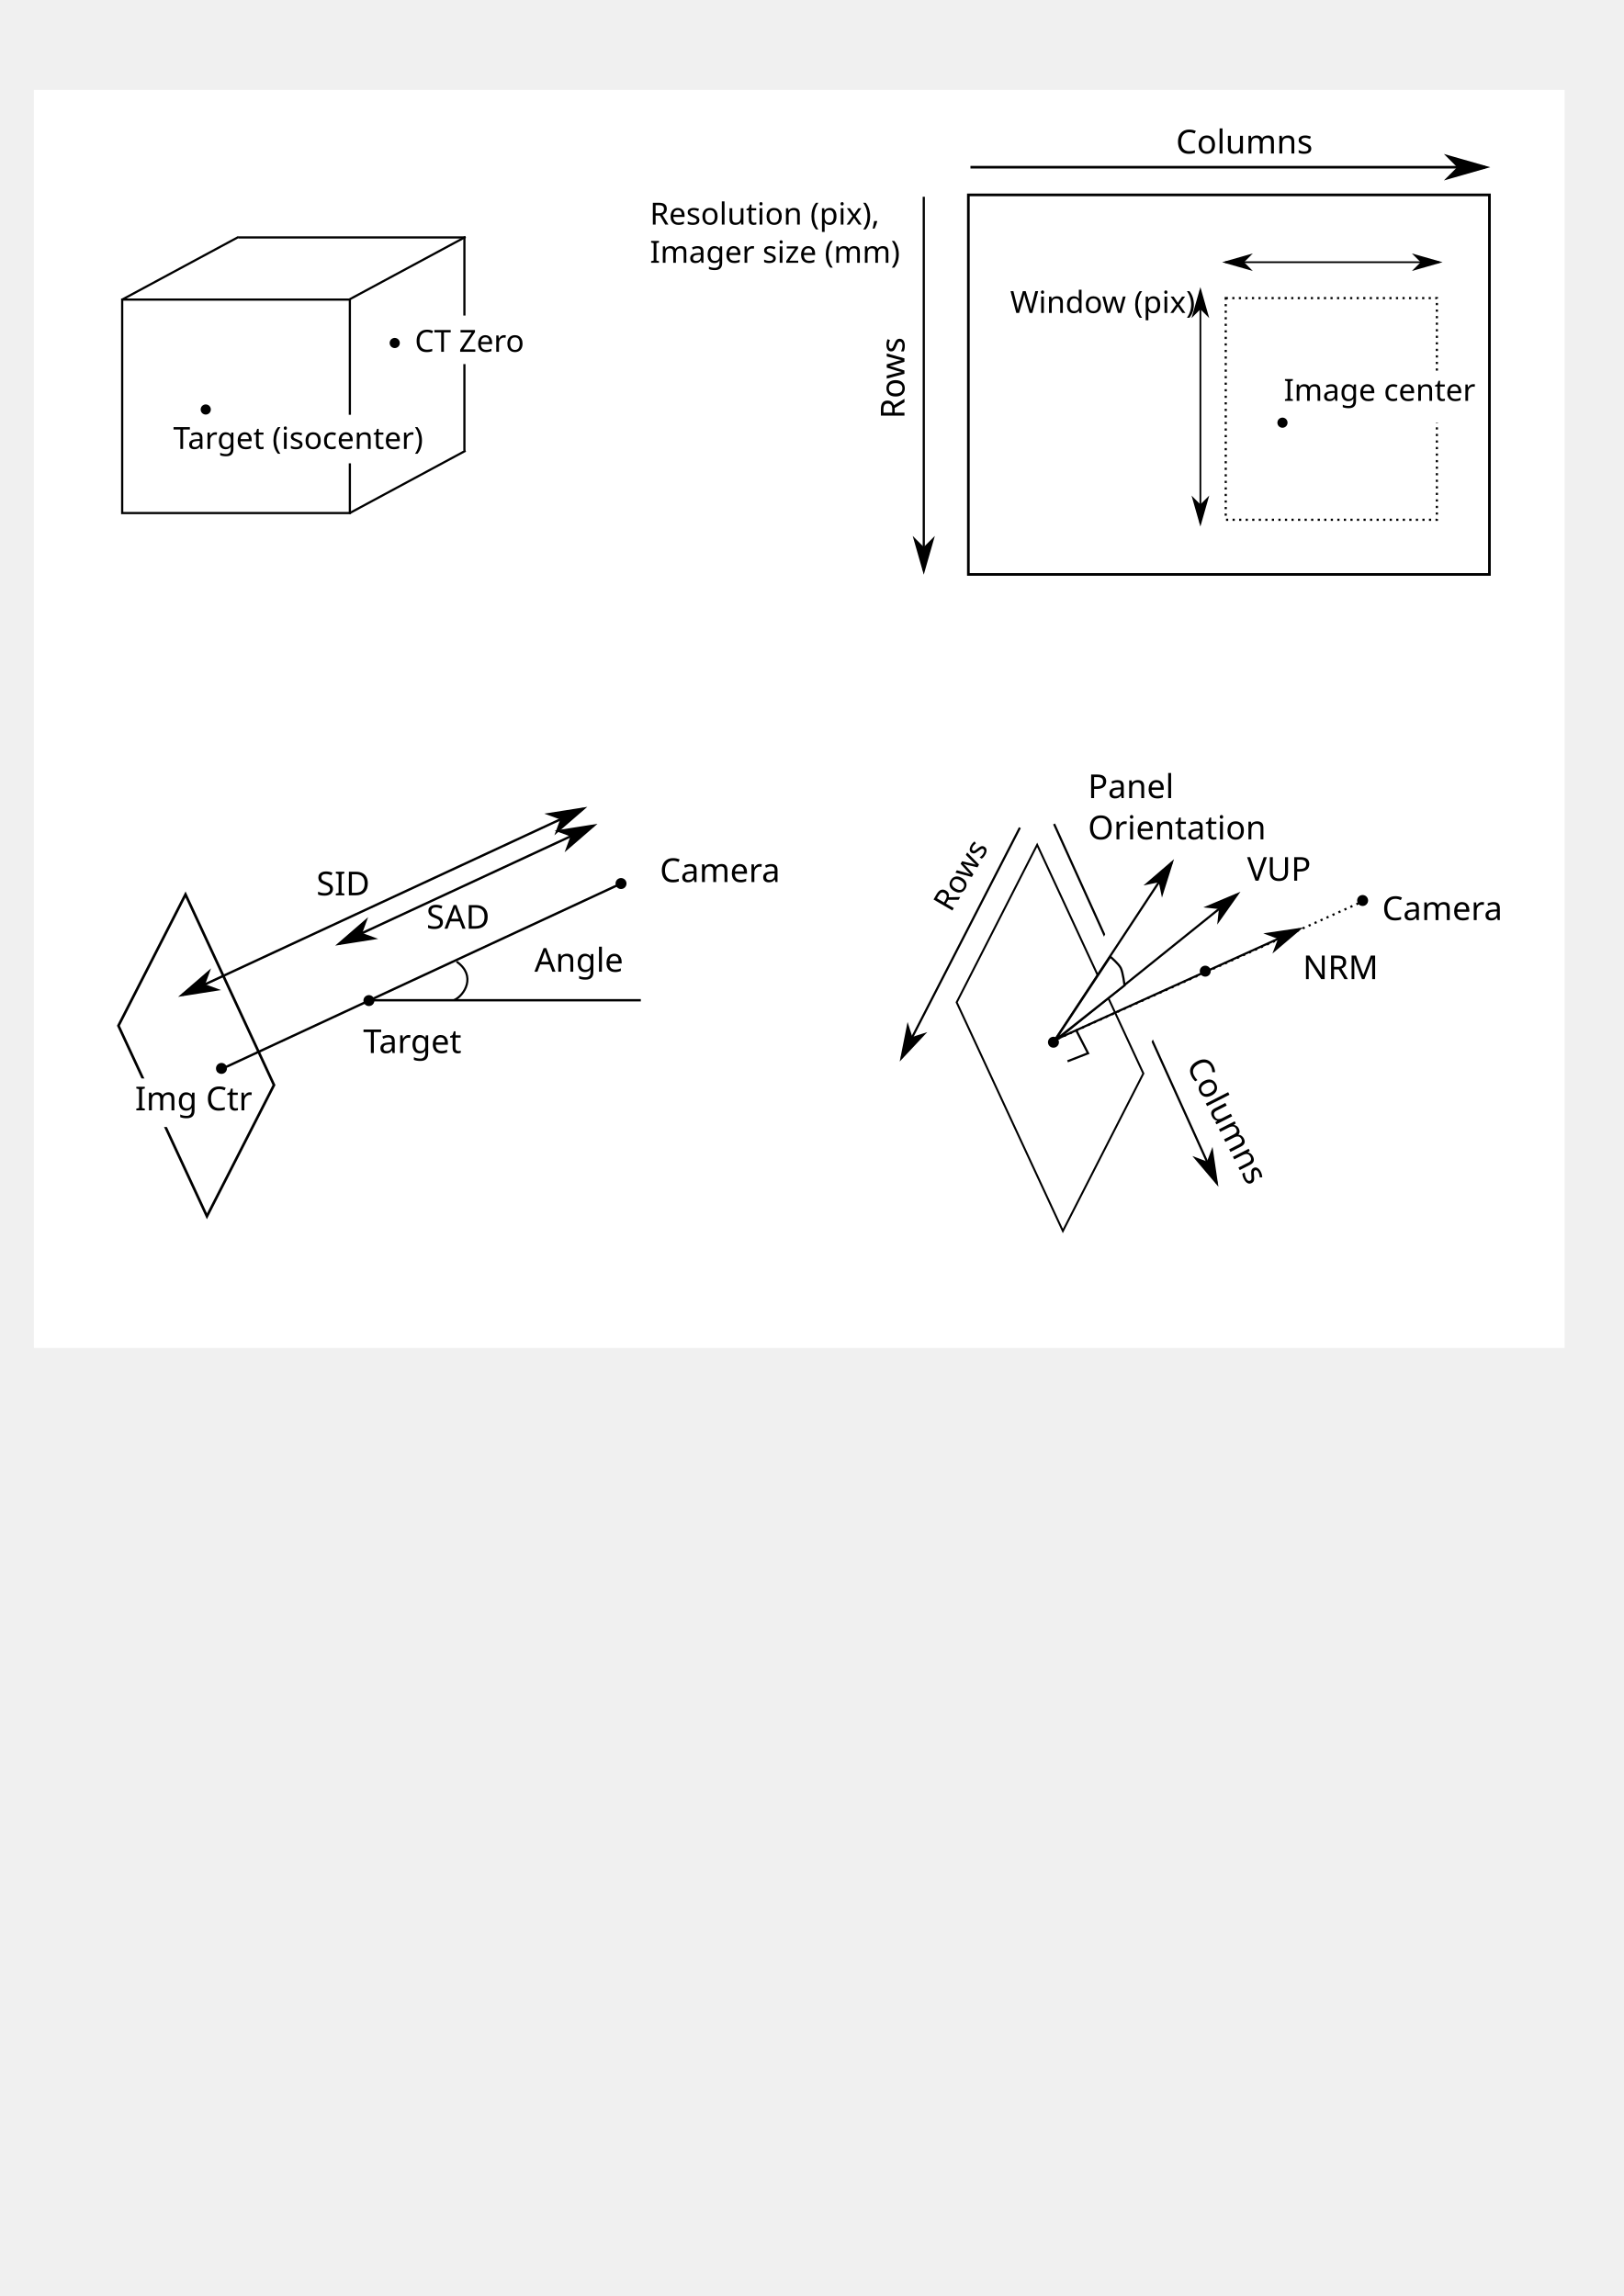
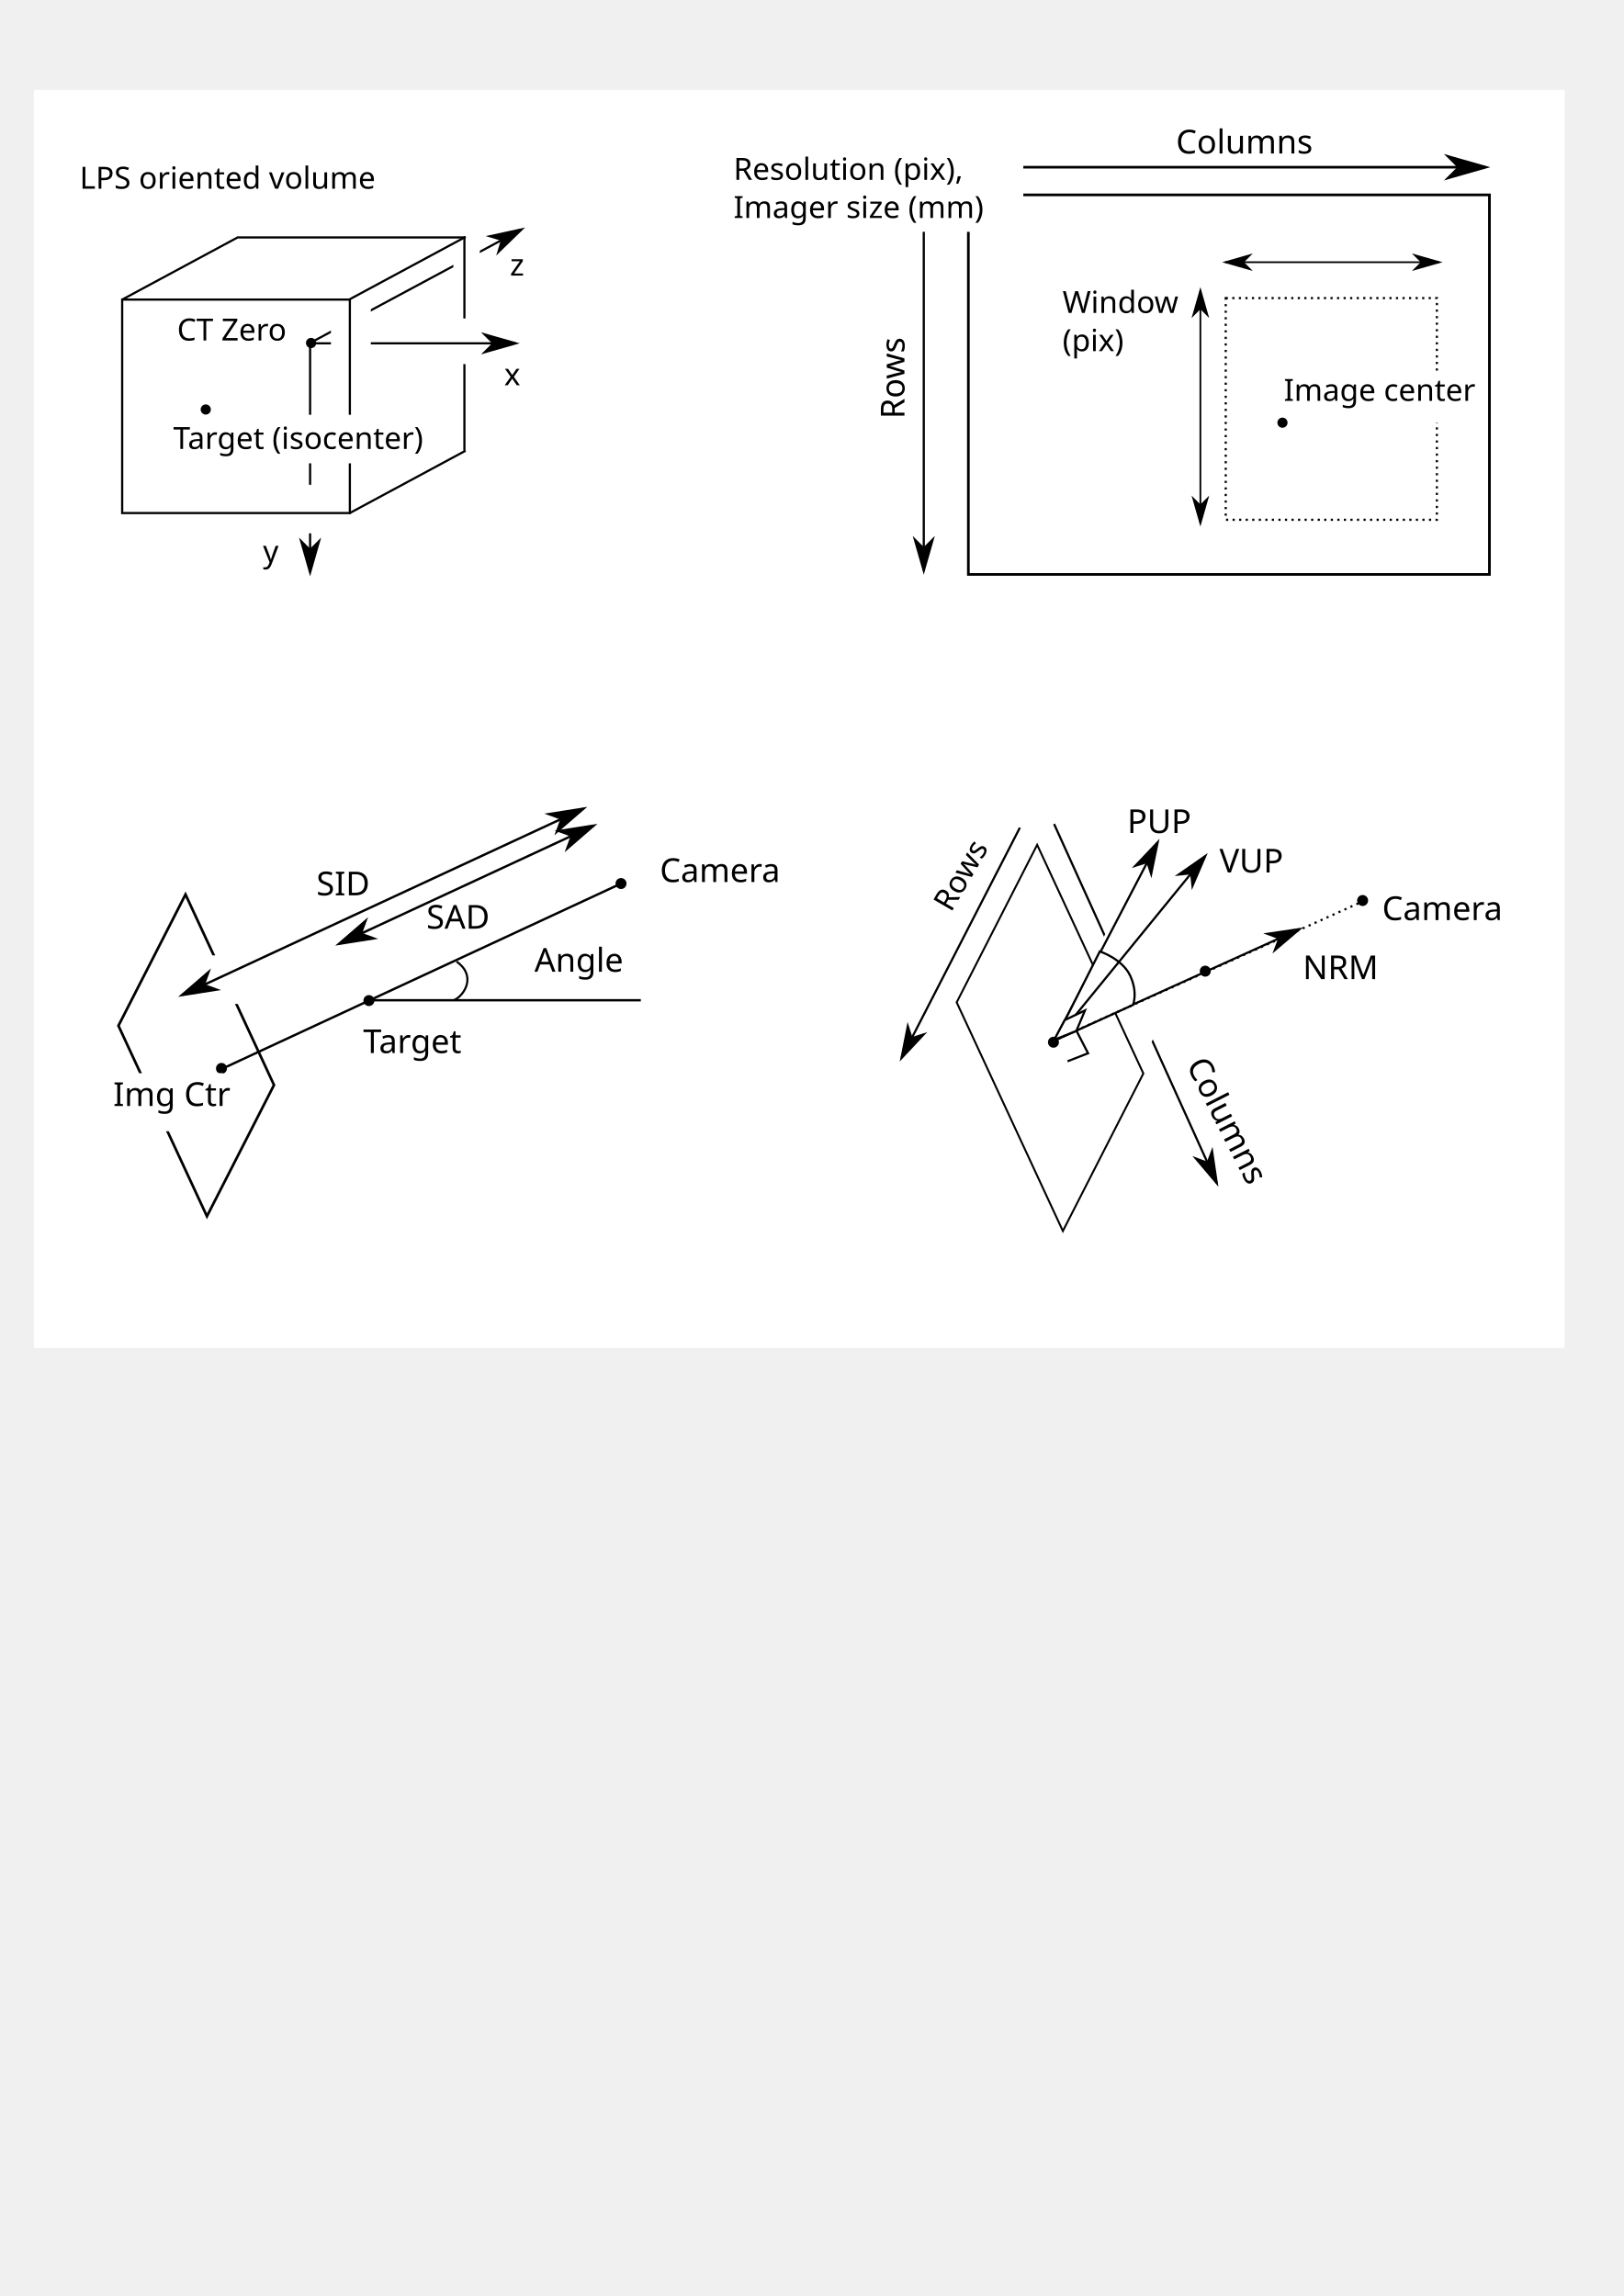
- <svg xmlns="http://www.w3.org/2000/svg" width="744.094" height="1052.362" id="svg3177">
+ <svg xmlns="http://www.w3.org/2000/svg" width="744.094" height="1052.362" id="svg3177" version="1.1">
  <defs id="defs3179">
    <marker orient="auto" refY="0.0" refX="0.0" id="Arrow1Lend" style="overflow:visible;">
      <path id="path4002" d="M 0.0,0.0 L 5.0,-5.0 L -12.5,0.0 L 5.0,5.0 L 0.0,0.0 z " style="fill-rule:evenodd;stroke:#000000;stroke-width:1.0pt;marker-start:none;" transform="scale(0.8) rotate(180) translate(12.5,0)" />
    </marker>
    <marker orient="auto" refY="0.0" refX="0.0" id="Arrow1Lstart" style="overflow:visible">
      <path id="path3999" d="M 0.0,0.0 L 5.0,-5.0 L -12.5,0.0 L 5.0,5.0 L 0.0,0.0 z " style="fill-rule:evenodd;stroke:#000000;stroke-width:1.0pt;marker-start:none" transform="scale(0.8) translate(12.5,0)" />
    </marker>
+     <marker orient="auto" refY="0" refX="0" id="Arrow1Lend-1" style="overflow:visible">
+       <path id="path4002-3" d="M 0,0 5,-5 -12.5,0 5,5 0,0 z" style="fill-rule:evenodd;stroke:#000000;stroke-width:1pt;marker-start:none" transform="matrix(-0.8,0,0,-0.8,-10,0)" />
+     </marker>
+     <marker orient="auto" refY="0" refX="0" id="Arrow1Lstart-7" style="overflow:visible">
+       <path id="path3999-0" d="M 0,0 5,-5 -12.5,0 5,5 0,0 z" style="fill-rule:evenodd;stroke:#000000;stroke-width:1pt;marker-start:none" transform="matrix(0.8,0,0,0.8,10,0)" />
+     </marker>
+     <marker orient="auto" refY="0" refX="0" id="Arrow1Lend-1-7" style="overflow:visible">
+       <path id="path4002-3-8" d="M 0,0 5,-5 -12.5,0 5,5 0,0 z" style="fill-rule:evenodd;stroke:#000000;stroke-width:1pt;marker-start:none" transform="matrix(-0.8,0,0,-0.8,-10,0)" />
+     </marker>
  </defs>
  <g id="layer2">
    <rect style="opacity:1;fill:#ffffff;fill-opacity:1;fill-rule:evenodd;stroke:none;stroke-width:1.275;stroke-linecap:butt;stroke-linejoin:miter;marker:none;marker-start:none;marker-mid:none;marker-end:none;stroke-miterlimit:4;stroke-dasharray:none;stroke-dashoffset:0;stroke-opacity:1;visibility:visible;display:inline;overflow:visible;enable-background:accumulate" id="rect13287" width="701.477" height="576.649" x="15.522" y="41.194" />
  </g>
  <g id="layer1">
+     <path style="fill:none;stroke:#000000;stroke-width:1px;stroke-linecap:butt;stroke-linejoin:miter;stroke-opacity:1;marker-start:url(#Arrow1Lstart);marker-end:none" d="m 238.928,105.188 -96.82,52.002" id="path4440-5" />
+     <path style="fill:none;stroke:#000000;stroke-width:1px;stroke-linecap:butt;stroke-linejoin:miter;stroke-opacity:1;marker-start:none;marker-end:url(#Arrow1Lend-1-7)" d="m 142.108,157.19 0,105.031" id="path4440" />
    <path style="fill:none;fill-rule:evenodd;stroke:#000000;stroke-width:1px;stroke-linecap:butt;stroke-linejoin:miter;marker-start:none;marker-end:url(#Arrow1Lend);stroke-opacity:1" d="M 483.058,377.676 L 557.568,542.179" id="path16149" />
    <rect style="opacity:1;fill:#ffffff;fill-opacity:1;fill-rule:evenodd;stroke:none;stroke-width:0.858;stroke-linecap:butt;stroke-linejoin:miter;marker:none;marker-start:none;marker-mid:none;marker-end:none;stroke-miterlimit:4;stroke-dasharray:none;stroke-dashoffset:0;stroke-opacity:1;visibility:visible;display:inline;overflow:visible;enable-background:accumulate" id="rect16151" width="49.679" height="18.251" x="748.156" y="-263.785" transform="matrix(0.5028524,0.8643723,-0.5122461,0.8588387,0,0)" />
-     <rect style="fill:none;fill-opacity:1;fill-rule:evenodd;stroke:#000000;stroke-width:1.005;stroke-linecap:butt;stroke-linejoin:miter;marker:none;marker-start:none;marker-mid:none;marker-end:none;stroke-miterlimit:4;stroke-dasharray:none;stroke-dashoffset:0;stroke-opacity:1;visibility:visible;display:inline;overflow:visible;enable-background:accumulate" id="rect9034" width="104.342" height="97.841" x="55.991" y="137.313" />
    <path style="fill:none;fill-rule:evenodd;stroke:#000000;stroke-width:1px;stroke-linecap:butt;stroke-linejoin:miter;stroke-opacity:1" d="M 55.988,137.31 L 109.359,108.572" id="path9036" />
+     <rect style="fill:#ffffff;fill-opacity:1;fill-rule:evenodd;stroke:none;stroke-width:1;marker:none;visibility:visible;display:inline;overflow:visible;enable-background:accumulate" id="rect9061-1" width="12.118" height="20.916" x="207.766" y="111.337" />
    <path style="fill:none;fill-rule:evenodd;stroke:#000000;stroke-width:1px;stroke-linecap:butt;stroke-linejoin:miter;stroke-opacity:1" d="M 159.988,137.31 L 213.359,108.572" id="path9038" />
    <path style="fill:none;fill-rule:evenodd;stroke:#000000;stroke-width:1px;stroke-linecap:butt;stroke-linejoin:miter;stroke-opacity:1" d="M 159.988,235.31 L 213.359,206.572" id="path9040" />
    <path style="font-size:35.142px;font-style:normal;font-variant:normal;font-weight:normal;font-stretch:normal;text-align:start;line-height:125%;writing-mode:lr-tb;text-anchor:start;fill:#000000;fill-opacity:1;fill-rule:evenodd;stroke:#000000;stroke-width:2.106px;stroke-linecap:butt;stroke-linejoin:miter;marker:none;marker-start:none;marker-mid:none;marker-end:none;stroke-miterlimit:4;stroke-dasharray:none;stroke-dashoffset:0;stroke-opacity:1;visibility:visible;display:inline;overflow:visible;enable-background:accumulate;font-family:Sans;-inkscape-font-specification:Sans" id="path9047" d="M 368.122,320.909 A 4.79,4.79 0 1 1 358.542,320.909 A 4.79,4.79 0 1 1 368.122,320.909 z" transform="matrix(0.3613315,-0.1677881,0.1677881,0.3613315,-90.84059,132.6994)" />
-     <rect style="fill:#ffffff;fill-opacity:1;fill-rule:evenodd;stroke:none;stroke-width:1;stroke-linecap:butt;stroke-linejoin:miter;marker:none;marker-start:none;marker-mid:none;marker-end:none;stroke-miterlimit:4;stroke-dasharray:none;stroke-dashoffset:0;stroke-opacity:1;visibility:visible;display:inline;overflow:visible;enable-background:accumulate" id="rect9063" width="48.383" height="22.256" x="141.219" y="190.11" />
-     <text xml:space="preserve" style="font-size:14px;font-style:normal;font-variant:normal;font-weight:normal;font-stretch:normal;text-align:start;line-height:125%;writing-mode:lr-tb;text-anchor:start;fill:#000000;fill-opacity:1;stroke:none;stroke-width:1px;stroke-linecap:butt;stroke-linejoin:miter;stroke-opacity:1;font-family:Sans;-inkscape-font-specification:Sans" x="79.387" y="205.765" id="text9049">
-       <tspan id="tspan9051" x="79.387" y="205.765">Target (isocenter)</tspan>
-     </text>
    <path style="fill:none;fill-rule:evenodd;stroke:#000000;stroke-width:1px;stroke-linecap:butt;stroke-linejoin:miter;stroke-opacity:1" d="M 109.286,108.827 L 212.826,108.827 L 212.826,206.561" id="path9053" />
-     <path style="font-size:35.142px;font-style:normal;font-variant:normal;font-weight:normal;font-stretch:normal;text-align:start;line-height:125%;writing-mode:lr-tb;text-anchor:start;fill:#000000;fill-opacity:1;fill-rule:evenodd;stroke:#000000;stroke-width:2.106px;stroke-linecap:butt;stroke-linejoin:miter;marker:none;marker-start:none;marker-mid:none;marker-end:none;stroke-miterlimit:4;stroke-dasharray:none;stroke-dashoffset:0;stroke-opacity:1;visibility:visible;display:inline;overflow:visible;enable-background:accumulate;font-family:Sans;-inkscape-font-specification:Sans" id="path9055" d="M 368.122,320.909 A 4.79,4.79 0 1 1 358.542,320.909 A 4.79,4.79 0 1 1 368.122,320.909 z" transform="matrix(0.3613315,-0.1677881,0.1677881,0.3613315,-4.2348,102.218)" />
-     <rect style="fill:#ffffff;fill-opacity:1;fill-rule:evenodd;stroke:none;stroke-width:1;stroke-linecap:butt;stroke-linejoin:miter;marker:none;marker-start:none;marker-mid:none;marker-end:none;stroke-miterlimit:4;stroke-dasharray:none;stroke-dashoffset:0;stroke-opacity:1;visibility:visible;display:inline;overflow:visible;enable-background:accumulate" id="rect9061" width="48.383" height="22.256" x="184.764" y="144.63" />
-     <text xml:space="preserve" style="font-size:14px;font-style:normal;font-variant:normal;font-weight:normal;font-stretch:normal;text-align:start;line-height:125%;writing-mode:lr-tb;text-anchor:start;fill:#000000;fill-opacity:1;stroke:none;stroke-width:1px;stroke-linecap:butt;stroke-linejoin:miter;stroke-opacity:1;font-family:Sans;-inkscape-font-specification:Sans" x="190.069" y="161.253" id="text9057">
-       <tspan id="tspan9059" x="190.069" y="161.253">CT Zero</tspan>
+     <path style="font-size:35.142px;font-style:normal;font-variant:normal;font-weight:normal;font-stretch:normal;text-align:start;line-height:125%;writing-mode:lr-tb;text-anchor:start;fill:#000000;fill-opacity:1;fill-rule:evenodd;stroke:#000000;stroke-width:2.106px;stroke-linecap:butt;stroke-linejoin:miter;stroke-miterlimit:4;stroke-opacity:1;stroke-dasharray:none;stroke-dashoffset:0;marker:none;visibility:visible;display:inline;overflow:visible;enable-background:accumulate;font-family:Sans;-inkscape-font-specification:Sans" id="path9055" d="m 368.122,320.909 a 4.79,4.79 0 1 1 -9.579,0 4.79,4.79 0 1 1 9.579,0 z" transform="matrix(0.3613315,-0.1677881,0.1677881,0.3613315,-42.57692,102.218)" />
+     <rect style="fill:#ffffff;fill-opacity:1;fill-rule:evenodd;stroke:none;stroke-width:1;marker:none;visibility:visible;display:inline;overflow:visible;enable-background:accumulate" id="rect9061" width="48.383" height="20.916" x="184.764" y="145.97" />
+     <text xml:space="preserve" style="font-size:14px;font-style:normal;font-variant:normal;font-weight:normal;font-stretch:normal;text-align:start;line-height:125%;writing-mode:lr-tb;text-anchor:start;fill:#000000;fill-opacity:1;stroke:none;font-family:Sans;-inkscape-font-specification:Sans" x="81.143" y="156.068" id="text9057">
+       <tspan id="tspan9059" x="81.143" y="156.068">CT Zero</tspan>
    </text>
    <rect style="fill:#ffffff;fill-opacity:1;fill-rule:evenodd;stroke:#000000;stroke-width:1.218;stroke-linecap:butt;stroke-linejoin:miter;marker:none;marker-start:none;marker-mid:none;marker-end:none;stroke-miterlimit:4;stroke-dasharray:none;stroke-dashoffset:0;stroke-opacity:1;visibility:visible;display:inline;overflow:visible;enable-background:accumulate" id="rect9085" width="238.794" height="173.961" x="443.769" y="89.326" />
    <rect style="fill:#ffffff;fill-opacity:1;fill-rule:evenodd;stroke:#000000;stroke-width:1;stroke-linecap:butt;stroke-linejoin:miter;marker:none;marker-start:none;marker-mid:none;marker-end:none;stroke-miterlimit:4;stroke-dasharray:1, 2;stroke-dashoffset:0;stroke-opacity:1;visibility:visible;display:inline;overflow:visible;enable-background:accumulate" id="rect12231" width="96.766" height="101.605" x="561.714" y="136.633" />
    <path style="font-size:35.142px;font-style:normal;font-variant:normal;font-weight:normal;font-stretch:normal;text-align:start;line-height:125%;writing-mode:lr-tb;text-anchor:start;fill:#000000;fill-opacity:1;fill-rule:evenodd;stroke:#000000;stroke-width:2.106px;stroke-linecap:butt;stroke-linejoin:miter;marker:none;marker-start:none;marker-mid:none;marker-end:none;stroke-miterlimit:4;stroke-dasharray:none;stroke-dashoffset:0;stroke-opacity:1;visibility:visible;display:inline;overflow:visible;enable-background:accumulate;font-family:Sans;-inkscape-font-specification:Sans" id="path9087" d="M 368.122,320.909 A 4.79,4.79 0 1 1 358.542,320.909 A 4.79,4.79 0 1 1 368.122,320.909 z" transform="matrix(0.3613315,-0.1677881,0.1677881,0.3613315,402.5887,138.7452)" />
    <rect style="fill:#ffffff;fill-opacity:1;fill-rule:evenodd;stroke:none;stroke-width:1;stroke-linecap:butt;stroke-linejoin:miter;marker:none;marker-start:none;marker-mid:none;marker-end:none;stroke-miterlimit:4;stroke-dasharray:none;stroke-dashoffset:0;stroke-opacity:1;visibility:visible;display:inline;overflow:visible;enable-background:accumulate" id="rect9093" width="48.383" height="22.256" x="629.934" y="171.468" />
    <text xml:space="preserve" style="font-size:14px;font-style:normal;font-variant:normal;font-weight:normal;font-stretch:normal;text-align:start;line-height:125%;writing-mode:lr-tb;text-anchor:start;fill:#000000;fill-opacity:1;stroke:none;stroke-width:1px;stroke-linecap:butt;stroke-linejoin:miter;stroke-opacity:1;font-family:Sans;-inkscape-font-specification:Sans" x="588.308" y="183.737" id="text9089">
      <tspan id="tspan9091" x="588.308" y="183.737">Image center</tspan>
    </text>
    <path style="fill:none;fill-rule:evenodd;stroke:#000000;stroke-width:1.197;stroke-linecap:butt;stroke-linejoin:miter;marker-start:none;marker-mid:none;marker-end:url(#Arrow1Lend);stroke-miterlimit:4;stroke-dasharray:none;stroke-opacity:1" d="M 444.725,76.638 L 680.638,76.638" id="path9095" />
    <path style="fill:none;fill-rule:evenodd;stroke:#000000;stroke-width:1px;stroke-linecap:butt;stroke-linejoin:miter;marker-start:none;marker-end:url(#Arrow1Lend);stroke-opacity:1" d="M 423.334,90.185 L 423.334,261.461" id="path11181" />
-     <text xml:space="preserve" style="font-size:14px;font-style:normal;font-variant:normal;font-weight:normal;font-stretch:normal;text-align:start;line-height:125%;writing-mode:lr-tb;text-anchor:start;fill:#000000;fill-opacity:1;stroke:none;stroke-width:1px;stroke-linecap:butt;stroke-linejoin:miter;stroke-opacity:1;font-family:Sans;-inkscape-font-specification:Sans" x="297.823" y="102.937" id="text12225">
-       <tspan id="tspan12227" x="297.823" y="102.937">Resolution (pix),</tspan>
-       <tspan x="297.823" y="120.437" id="tspan12229">Imager size (mm)</tspan>
-     </text>
    <path style="fill:none;fill-rule:evenodd;stroke:#000000;stroke-width:0.791px;stroke-linecap:butt;stroke-linejoin:miter;marker-start:url(#Arrow1Lstart);marker-mid:none;marker-end:url(#Arrow1Lend);stroke-opacity:1" d="M 561.61,120.182 L 659.553,120.182" id="path12233" />
    <path style="fill:none;fill-rule:evenodd;stroke:#000000;stroke-width:0.799px;stroke-linecap:butt;stroke-linejoin:miter;marker-start:url(#Arrow1Lstart);marker-end:url(#Arrow1Lend);stroke-opacity:1" d="M 550.102,133.145 L 550.102,239.789" id="path12235" />
-     <text xml:space="preserve" style="font-size:14px;font-style:normal;font-variant:normal;font-weight:normal;font-stretch:normal;text-align:start;line-height:125%;writing-mode:lr-tb;text-anchor:start;fill:#000000;fill-opacity:1;stroke:none;stroke-width:1px;stroke-linecap:butt;stroke-linejoin:miter;stroke-opacity:1;font-family:Sans;-inkscape-font-specification:Sans" x="462.926" y="143.438" id="text13279">
-       <tspan x="462.926" y="143.438" id="tspan13283">Window (pix)</tspan>
+     <text xml:space="preserve" style="font-size:14px;font-style:normal;font-variant:normal;font-weight:normal;font-stretch:normal;text-align:start;line-height:125%;writing-mode:lr-tb;text-anchor:start;fill:#000000;fill-opacity:1;stroke:none;font-family:Sans;-inkscape-font-specification:Sans" x="486.926" y="143.438" id="text13279">
+       <tspan x="486.926" y="143.438" id="tspan13283">Window</tspan>
+       <tspan x="486.926" y="160.938" id="tspan6423">(pix)</tspan>
    </text>
-     <rect style="font-size:15.774px;font-style:normal;font-variant:normal;font-weight:normal;font-stretch:normal;text-align:start;line-height:125%;writing-mode:lr-tb;text-anchor:start;fill:#ffffff;fill-opacity:1;stroke:#000000;stroke-width:1.127;stroke-miterlimit:4;stroke-dasharray:none;stroke-opacity:1;font-family:Sans;-inkscape-font-specification:Sans" id="rect13384" width="81.077" height="115.558" x="259.163" y="760.997" transform="matrix(0.4549489,-0.8905175,0.4211672,0.906983,0,0)" />
+     <rect style="font-size:15.774px;font-style:normal;font-variant:normal;font-weight:normal;font-stretch:normal;text-align:start;line-height:125%;writing-mode:lr-tb;text-anchor:start;fill:#ffffff;fill-opacity:1;stroke:#000000;stroke-width:1.127;stroke-miterlimit:4;stroke-opacity:1;stroke-dasharray:none;font-family:Sans;-inkscape-font-specification:Sans" id="rect13384" width="81.077" height="115.558" x="259.163" y="760.997" transform="matrix(0.4549489,-0.8905175,0.4211672,0.906983,0,0)" />
    <path style="font-size:35.142px;font-style:normal;font-variant:normal;font-weight:normal;font-stretch:normal;text-align:start;line-height:125%;writing-mode:lr-tb;text-anchor:start;fill:#000000;fill-opacity:1;fill-rule:evenodd;stroke:#000000;stroke-width:2.106px;stroke-linecap:butt;stroke-linejoin:miter;marker:none;marker-start:none;marker-mid:none;marker-end:none;stroke-miterlimit:4;stroke-dasharray:none;stroke-dashoffset:0;stroke-opacity:1;visibility:visible;display:inline;overflow:visible;enable-background:accumulate;font-family:Sans;-inkscape-font-specification:Sans" id="path13388" d="M 368.122,320.909 A 4.79,4.79 0 1 1 358.542,320.909 A 4.79,4.79 0 1 1 368.122,320.909 z" transform="matrix(0.3903087,-0.181244,0.181244,0.3903087,352.3589,385.7252)" />
    <path style="font-size:35.142px;font-style:normal;font-variant:normal;font-weight:normal;font-stretch:normal;text-align:start;line-height:125%;writing-mode:lr-tb;text-anchor:start;fill:#000000;fill-opacity:1;fill-rule:evenodd;stroke:#000000;stroke-width:2.106px;stroke-linecap:butt;stroke-linejoin:miter;marker:none;marker-start:none;marker-mid:none;marker-end:none;stroke-miterlimit:4;stroke-dasharray:none;stroke-dashoffset:0;stroke-opacity:1;visibility:visible;display:inline;overflow:visible;enable-background:accumulate;font-family:Sans;-inkscape-font-specification:Sans" id="path13390" d="M 368.122,320.909 A 4.79,4.79 0 1 1 358.542,320.909 A 4.79,4.79 0 1 1 368.122,320.909 z" transform="matrix(0.3903087,-0.181244,0.181244,0.3903087,424.4748,353.3362)" />
    <path style="font-size:35.142px;font-style:normal;font-variant:normal;font-weight:normal;font-stretch:normal;text-align:start;line-height:125%;writing-mode:lr-tb;text-anchor:start;fill:#000000;fill-opacity:1;fill-rule:evenodd;stroke:#000000;stroke-width:2.106px;stroke-linecap:butt;stroke-linejoin:miter;marker:none;marker-start:none;marker-mid:none;marker-end:none;stroke-miterlimit:4;stroke-dasharray:none;stroke-dashoffset:0;stroke-opacity:1;visibility:visible;display:inline;overflow:visible;enable-background:accumulate;font-family:Sans;-inkscape-font-specification:Sans" id="path13396" d="M 368.122,320.909 A 4.79,4.79 0 1 1 358.542,320.909 A 4.79,4.79 0 1 1 368.122,320.909 z" transform="matrix(0.3903087,-0.181244,0.181244,0.3903087,282.7894,418.2997)" />
    <text xml:space="preserve" style="font-size:15.123px;font-style:normal;font-variant:normal;font-weight:normal;font-stretch:normal;text-align:start;line-height:125%;writing-mode:lr-tb;text-anchor:start;fill:#000000;fill-opacity:1;stroke:none;stroke-width:1px;stroke-linecap:butt;stroke-linejoin:miter;stroke-opacity:1;font-family:Sans;-inkscape-font-specification:Sans" x="633.4" y="421.719" id="text13414">
      <tspan id="tspan13416" x="633.4" y="421.719">Camera</tspan>
    </text>
    <path style="fill:none;fill-rule:evenodd;stroke:#000000;stroke-width:1px;stroke-linecap:butt;stroke-linejoin:miter;marker-end:url(#Arrow1Lend);stroke-opacity:1" d="M 482.224,477.183 L 595.441,425.897" id="path13441" />
    <text xml:space="preserve" style="font-size:15.123px;font-style:normal;font-variant:normal;font-weight:normal;font-stretch:normal;text-align:start;line-height:125%;writing-mode:lr-tb;text-anchor:start;fill:#000000;fill-opacity:1;stroke:none;stroke-width:1px;stroke-linecap:butt;stroke-linejoin:miter;stroke-opacity:1;font-family:Sans;-inkscape-font-specification:Sans" x="597.03" y="448.78" id="text13964">
      <tspan id="tspan13966" x="597.03" y="448.78">NRM</tspan>
    </text>
-     <path style="fill:none;fill-rule:evenodd;stroke:#000000;stroke-width:1;stroke-linecap:butt;stroke-linejoin:miter;marker-end:url(#Arrow1Lend);stroke-miterlimit:4;stroke-dasharray:none;stroke-opacity:1" d="M 482.768,477.671 L 566.964,409.926" id="path13968" />
-     <path style="fill:none;fill-rule:evenodd;stroke:#000000;stroke-width:1;stroke-linecap:butt;stroke-linejoin:miter;marker-end:url(#Arrow1Lend);stroke-miterlimit:4;stroke-dasharray:none;stroke-opacity:1" d="M 482.768,477.671 L 536.966,395.411" id="path13972" />
+     <path style="fill:none;fill-rule:evenodd;stroke:#000000;stroke-width:1;stroke-linecap:butt;stroke-linejoin:miter;marker-end:url(#Arrow1Lend);stroke-miterlimit:4;stroke-dasharray:none;stroke-opacity:1" d="m 482.768,477.671 47.698,-91.497" id="path13972" />
    <path style="fill:none;fill-rule:evenodd;stroke:#000000;stroke-width:1px;stroke-linecap:butt;stroke-linejoin:miter;stroke-opacity:1" d="M 489.207,486.439 L 498.624,482.759 L 493.15,472.153" id="path13974" />
-     <path style="fill:#ffffff;fill-opacity:1;fill-rule:evenodd;stroke:#000000;stroke-width:1;stroke-linecap:butt;stroke-linejoin:miter;stroke-miterlimit:4;stroke-dasharray:none;stroke-opacity:1" d="M 483.405,476.909 L 508.803,438.479 C 508.803,438.479 512.643,441.716 513.624,443.689 C 514.606,445.661 515.346,451.631 515.346,451.631 L 483.405,476.909 z" id="path13978" />
-     <text xml:space="preserve" style="font-size:15.123px;font-style:normal;font-variant:normal;font-weight:normal;font-stretch:normal;text-align:start;line-height:125%;writing-mode:lr-tb;text-anchor:start;fill:#000000;fill-opacity:1;stroke:none;stroke-width:1px;stroke-linecap:butt;stroke-linejoin:miter;stroke-opacity:1;font-family:Sans;-inkscape-font-specification:Sans" x="571.501" y="403.666" id="text13980">
-       <tspan id="tspan13982" x="571.501" y="403.666">VUP</tspan>
+     <path style="fill:#ffffff;fill-opacity:1;fill-rule:evenodd;stroke:#000000;stroke-width:1;stroke-linecap:butt;stroke-linejoin:miter;stroke-miterlimit:4;stroke-dasharray:none;stroke-opacity:1" d="m 483.405,476.909 20.608,-40.825 c 0,0 10.384,3.38 13.966,11.233 3.582,7.853 1.238,13.264 1.238,13.264 l -35.812,16.327 z" id="path13978" />
+     <text xml:space="preserve" style="font-size:15.123px;font-style:normal;font-variant:normal;font-weight:normal;font-stretch:normal;text-align:start;line-height:125%;writing-mode:lr-tb;text-anchor:start;fill:#000000;fill-opacity:1;stroke:none;font-family:Sans;-inkscape-font-specification:Sans" x="558.842" y="399.903" id="text13980">
+       <tspan id="tspan13982" x="558.842" y="399.903">VUP</tspan>
    </text>
-     <path style="fill:none;fill-rule:evenodd;stroke:#000000;stroke-width:1;stroke-linecap:butt;stroke-linejoin:miter;marker-end:none;stroke-miterlimit:4;stroke-dasharray:1, 2;stroke-dashoffset:0;stroke-opacity:1" d="M 482.095,477.312 L 623.874,413.429" id="path13984" />
+     <path style="fill:none;stroke:#000000;stroke-width:1;stroke-linecap:butt;stroke-linejoin:miter;stroke-miterlimit:4;stroke-opacity:1;stroke-dasharray:1, 2;stroke-dashoffset:0;marker-end:none" d="M 482.095,477.312 623.874,413.429" id="path13984" />
    <rect style="font-size:15.774px;font-style:normal;font-variant:normal;font-weight:normal;font-stretch:normal;text-align:start;line-height:125%;writing-mode:lr-tb;text-anchor:start;fill:#ffffff;fill-opacity:1;stroke:#000000;stroke-width:1.521;stroke-miterlimit:4;stroke-dasharray:none;stroke-opacity:1;font-family:Sans;-inkscape-font-specification:Sans" id="rect3191" width="67.564" height="96.298" x="-188.884" y="332.898" transform="matrix(0.4549489,-0.8905175,0.4211672,0.906983,0,0)" />
    <path style="font-size:14px;font-style:normal;font-variant:normal;font-weight:normal;font-stretch:normal;text-align:start;line-height:125%;writing-mode:lr-tb;text-anchor:start;fill:none;fill-rule:evenodd;stroke:#000000;stroke-width:1.08;stroke-linecap:butt;stroke-linejoin:miter;stroke-miterlimit:4;stroke-dasharray:none;stroke-opacity:1;font-family:Sans;-inkscape-font-specification:Sans" d="M 99.472,490.94 L 283.747,405.37" id="path3473" />
    <path style="font-size:35.142px;font-style:normal;font-variant:normal;font-weight:normal;font-stretch:normal;text-align:start;line-height:125%;writing-mode:lr-tb;text-anchor:start;fill:#000000;fill-opacity:1;fill-rule:evenodd;stroke:#000000;stroke-width:2.106px;stroke-linecap:butt;stroke-linejoin:miter;marker:none;marker-start:none;marker-mid:none;marker-end:none;stroke-miterlimit:4;stroke-dasharray:none;stroke-dashoffset:0;stroke-opacity:1;visibility:visible;display:inline;overflow:visible;enable-background:accumulate;font-family:Sans;-inkscape-font-specification:Sans" id="path3475" d="M 368.122,320.909 A 4.79,4.79 0 1 1 358.542,320.909 A 4.79,4.79 0 1 1 368.122,320.909 z" transform="matrix(0.3903087,-0.181244,0.181244,0.3903087,-30.91057,399.212)" />
    <path style="font-size:35.142px;font-style:normal;font-variant:normal;font-weight:normal;font-stretch:normal;text-align:start;line-height:125%;writing-mode:lr-tb;text-anchor:start;fill:#000000;fill-opacity:1;fill-rule:evenodd;stroke:#000000;stroke-width:2.106px;stroke-linecap:butt;stroke-linejoin:miter;marker:none;marker-start:none;marker-mid:none;marker-end:none;stroke-miterlimit:4;stroke-dasharray:none;stroke-dashoffset:0;stroke-opacity:1;visibility:visible;display:inline;overflow:visible;enable-background:accumulate;font-family:Sans;-inkscape-font-specification:Sans" id="path3988" d="M 368.122,320.909 A 4.79,4.79 0 1 1 358.542,320.909 A 4.79,4.79 0 1 1 368.122,320.909 z" transform="matrix(0.3903087,-0.181244,0.181244,0.3903087,84.62082,345.5638)" />
    <path style="font-size:14px;font-style:normal;font-variant:normal;font-weight:normal;font-stretch:normal;text-align:start;line-height:125%;writing-mode:lr-tb;text-anchor:start;fill:none;fill-rule:evenodd;stroke:#000000;stroke-width:1.08;stroke-linecap:butt;stroke-linejoin:miter;marker-start:url(#Arrow1Lstart);marker-end:url(#Arrow1Lend);stroke-miterlimit:4;stroke-dasharray:none;stroke-opacity:1;font-family:Sans;-inkscape-font-specification:Sans" d="M 155.498,432.54 L 271.938,378.47" id="path3994" />
-     <path style="font-size:14px;font-style:normal;font-variant:normal;font-weight:normal;font-stretch:normal;text-align:start;line-height:125%;writing-mode:lr-tb;text-anchor:start;fill:none;fill-rule:evenodd;stroke:#000000;stroke-width:1.08;stroke-linecap:butt;stroke-linejoin:miter;marker-start:url(#Arrow1Lstart);marker-mid:none;marker-end:url(#Arrow1Lend);stroke-miterlimit:4;stroke-dasharray:none;stroke-opacity:1;font-family:Sans;-inkscape-font-specification:Sans" d="M 83.511,456.021 L 267.252,370.699" id="path5302" />
    <path style="font-size:35.142px;font-style:normal;font-variant:normal;font-weight:normal;font-stretch:normal;text-align:start;line-height:125%;writing-mode:lr-tb;text-anchor:start;fill:#000000;fill-opacity:1;fill-rule:evenodd;stroke:#000000;stroke-width:2.106px;stroke-linecap:butt;stroke-linejoin:miter;marker:none;marker-start:none;marker-mid:none;marker-end:none;stroke-miterlimit:4;stroke-dasharray:none;stroke-dashoffset:0;stroke-opacity:1;visibility:visible;display:inline;overflow:visible;enable-background:accumulate;font-family:Sans;-inkscape-font-specification:Sans" id="path8958" d="M 368.122,320.909 A 4.79,4.79 0 1 1 358.542,320.909 A 4.79,4.79 0 1 1 368.122,320.909 z" transform="matrix(0.3903087,-0.181244,0.181244,0.3903087,-98.48009,430.2997)" />
    <text xml:space="preserve" style="font-size:15.123px;font-style:normal;font-variant:normal;font-weight:normal;font-stretch:normal;text-align:start;line-height:125%;writing-mode:lr-tb;text-anchor:start;fill:#000000;fill-opacity:1;stroke:none;stroke-width:1px;stroke-linecap:butt;stroke-linejoin:miter;stroke-opacity:1;font-family:Sans;-inkscape-font-specification:Sans" x="144.993" y="410.366" id="text9010">
      <tspan id="tspan9012" x="144.993" y="410.366">SID</tspan>
    </text>
    <text xml:space="preserve" style="font-size:15.123px;font-style:normal;font-variant:normal;font-weight:normal;font-stretch:normal;text-align:start;line-height:125%;writing-mode:lr-tb;text-anchor:start;fill:#000000;fill-opacity:1;stroke:none;stroke-width:1px;stroke-linecap:butt;stroke-linejoin:miter;stroke-opacity:1;font-family:Sans;-inkscape-font-specification:Sans" x="195.393" y="425.655" id="text9014">
      <tspan id="tspan9016" x="195.393" y="425.655">SAD</tspan>
    </text>
    <path style="font-size:14px;font-style:normal;font-variant:normal;font-weight:normal;font-stretch:normal;text-align:start;line-height:125%;writing-mode:lr-tb;text-anchor:start;fill:none;fill-rule:evenodd;stroke:#000000;stroke-width:1.08;stroke-linecap:butt;stroke-linejoin:miter;stroke-miterlimit:4;stroke-dasharray:none;stroke-opacity:1;font-family:Sans;-inkscape-font-specification:Sans" d="M 168.757,458.461 L 293.667,458.461" id="path9018" />
    <text xml:space="preserve" style="font-size:15.123px;font-style:normal;font-variant:normal;font-weight:normal;font-stretch:normal;text-align:start;line-height:125%;writing-mode:lr-tb;text-anchor:start;fill:#000000;fill-opacity:1;stroke:none;stroke-width:1px;stroke-linecap:butt;stroke-linejoin:miter;stroke-opacity:1;font-family:Sans;-inkscape-font-specification:Sans" x="244.908" y="445.396" id="text9020">
      <tspan id="tspan9022" x="244.908" y="445.396">Angle</tspan>
    </text>
    <path style="font-size:14px;font-style:normal;font-variant:normal;font-weight:normal;font-stretch:normal;text-align:start;line-height:125%;writing-mode:lr-tb;text-anchor:start;fill:none;fill-rule:evenodd;stroke:#000000;stroke-width:0.969;stroke-linecap:butt;stroke-linejoin:miter;stroke-miterlimit:4;stroke-dasharray:none;stroke-opacity:1;font-family:Sans;-inkscape-font-specification:Sans" d="M 209.231,440.745 C 218.543,447.256 212.786,456.34 208.079,458.412" id="path9024" />
    <text xml:space="preserve" style="font-size:15.123px;font-style:normal;font-variant:normal;font-weight:normal;font-stretch:normal;text-align:start;line-height:125%;writing-mode:lr-tb;text-anchor:start;fill:#000000;fill-opacity:1;stroke:none;stroke-width:1px;stroke-linecap:butt;stroke-linejoin:miter;stroke-opacity:1;font-family:Sans;-inkscape-font-specification:Sans" x="302.384" y="404.27" id="text9026">
      <tspan id="tspan9028" x="302.384" y="404.27">Camera</tspan>
    </text>
    <text xml:space="preserve" style="font-size:15.123px;font-style:normal;font-variant:normal;font-weight:normal;font-stretch:normal;text-align:start;line-height:125%;writing-mode:lr-tb;text-anchor:start;fill:#000000;fill-opacity:1;stroke:none;stroke-width:1px;stroke-linecap:butt;stroke-linejoin:miter;stroke-opacity:1;font-family:Sans;-inkscape-font-specification:Sans" x="166.426" y="482.665" id="text9030">
      <tspan id="tspan9032" x="166.426" y="482.665">Target</tspan>
    </text>
-     <rect style="fill:#ffffff;fill-opacity:1;fill-rule:evenodd;stroke:none;stroke-width:1;stroke-linecap:butt;stroke-linejoin:miter;marker:none;marker-start:none;marker-mid:none;marker-end:none;stroke-miterlimit:4;stroke-dasharray:none;stroke-dashoffset:0;stroke-opacity:1;visibility:visible;display:inline;overflow:visible;enable-background:accumulate" id="rect15045" width="48.383" height="22.256" x="53.933" y="494.311" />
-     <text xml:space="preserve" style="font-size:15.123px;font-style:normal;font-variant:normal;font-weight:normal;font-stretch:normal;text-align:start;line-height:125%;writing-mode:lr-tb;text-anchor:start;fill:#000000;fill-opacity:1;stroke:none;stroke-width:1px;stroke-linecap:butt;stroke-linejoin:miter;stroke-opacity:1;font-family:Sans;-inkscape-font-specification:Sans" x="61.861" y="508.916" id="text15028">
-       <tspan id="tspan15030" x="61.861" y="508.916">Img Ctr</tspan>
+     <rect style="fill:#ffffff;fill-opacity:1;fill-rule:evenodd;stroke:none;stroke-width:1;marker:none;visibility:visible;display:inline;overflow:visible;enable-background:accumulate" id="rect15045" width="48.383" height="26.611" x="53.933" y="491.892" />
+     <text xml:space="preserve" style="font-size:15.123px;font-style:normal;font-variant:normal;font-weight:normal;font-stretch:normal;text-align:start;line-height:125%;writing-mode:lr-tb;text-anchor:start;fill:#000000;fill-opacity:1;stroke:none;font-family:Sans;-inkscape-font-specification:Sans" x="51.861" y="506.916" id="text15028">
+       <tspan id="tspan15030" x="51.861" y="506.916">Img Ctr</tspan>
    </text>
    <text xml:space="preserve" style="font-size:15.123px;font-style:normal;font-variant:normal;font-weight:normal;font-stretch:normal;text-align:start;line-height:125%;writing-mode:lr-tb;text-anchor:start;fill:#000000;fill-opacity:1;stroke:none;stroke-width:1px;stroke-linecap:butt;stroke-linejoin:miter;stroke-opacity:1;font-family:Sans;-inkscape-font-specification:Sans" x="-191.974" y="414.489" id="text15072" transform="matrix(0,-1,1,0,0,0)">
      <tspan id="tspan15074" x="-191.974" y="414.489">Rows</tspan>
    </text>
    <text xml:space="preserve" style="font-size:15.123px;font-style:normal;font-variant:normal;font-weight:normal;font-stretch:normal;text-align:start;line-height:125%;writing-mode:lr-tb;text-anchor:start;fill:#000000;fill-opacity:1;stroke:none;stroke-width:1px;stroke-linecap:butt;stroke-linejoin:miter;stroke-opacity:1;font-family:Sans;-inkscape-font-specification:Sans" x="538.919" y="70.35" id="text15076">
      <tspan id="tspan15078" x="538.919" y="70.35">Columns</tspan>
    </text>
    <text xml:space="preserve" style="font-size:14px;font-style:normal;font-variant:normal;font-weight:normal;font-stretch:normal;text-align:start;line-height:125%;writing-mode:lr-tb;text-anchor:start;fill:#000000;fill-opacity:1;stroke:none;stroke-width:1px;stroke-linecap:butt;stroke-linejoin:miter;stroke-opacity:1;font-family:Sans;-inkscape-font-specification:Sans" x="-142.346" y="587.166" id="text15097" transform="matrix(0.5032238,-0.8641561,0.8641561,0.5032238,0,0)">
      <tspan x="-142.346" y="587.166" id="tspan15101">Rows</tspan>
    </text>
    <path style="fill:none;fill-rule:evenodd;stroke:#000000;stroke-width:1px;stroke-linecap:butt;stroke-linejoin:miter;marker-start:none;marker-end:url(#Arrow1Lend);stroke-opacity:1" d="M 467.381,379.353 L 413.192,484.828" id="path16147" />
    <text xml:space="preserve" style="font-size:15.123px;font-style:normal;font-variant:normal;font-weight:normal;font-stretch:normal;text-align:start;line-height:125%;writing-mode:lr-tb;text-anchor:start;fill:#000000;fill-opacity:1;stroke:none;stroke-width:1px;stroke-linecap:butt;stroke-linejoin:miter;stroke-opacity:1;font-family:Sans;-inkscape-font-specification:Sans" x="681.542" y="-262.78" id="text16157" transform="matrix(0.4539183,0.8910433,-0.8910433,0.4539183,0,0)">
      <tspan id="tspan16159" x="681.542" y="-262.78">Columns</tspan>
    </text>
-     <text xml:space="preserve" style="font-size:15.123px;font-style:normal;font-variant:normal;font-weight:normal;font-stretch:normal;text-align:start;line-height:125%;writing-mode:lr-tb;text-anchor:start;fill:#000000;fill-opacity:1;stroke:none;stroke-width:1px;stroke-linecap:butt;stroke-linejoin:miter;stroke-opacity:1;font-family:Sans;-inkscape-font-specification:Sans" x="498.566" y="365.804" id="text16161">
-       <tspan id="tspan16163" x="498.566" y="365.804">Panel</tspan>
-       <tspan x="498.566" y="384.707" id="tspan16165">Orientation</tspan>
+     <text xml:space="preserve" style="font-size:15.123px;font-style:normal;font-variant:normal;font-weight:normal;font-stretch:normal;text-align:start;line-height:125%;writing-mode:lr-tb;text-anchor:start;fill:#000000;fill-opacity:1;stroke:none;font-family:Sans;-inkscape-font-specification:Sans" x="516.566" y="381.804" id="text16161">
+       <tspan x="516.566" y="381.804" id="tspan16165">PUP</tspan>
    </text>
+     <path style="fill:none;stroke:#000000;stroke-width:1px;stroke-linecap:butt;stroke-linejoin:miter;stroke-opacity:1;marker-end:url(#Arrow1Lend-1)" d="m 141.818,157.361 94.425,0" id="path3415" />
+     <text xml:space="preserve" style="font-size:14px;font-style:normal;font-variant:normal;font-weight:normal;font-stretch:normal;text-align:start;line-height:125%;writing-mode:lr-tb;text-anchor:start;fill:#000000;fill-opacity:1;stroke:none;font-family:Sans;-inkscape-font-specification:Sans" x="231.048" y="176.558" id="text9057-4">
+       <tspan id="tspan9059-1" x="231.048" y="176.558">x</tspan>
+     </text>
+     <text xml:space="preserve" style="font-size:14px;font-style:normal;font-variant:normal;font-weight:normal;font-stretch:normal;text-align:start;line-height:125%;writing-mode:lr-tb;text-anchor:start;fill:#000000;fill-opacity:1;stroke:none;font-family:Sans;-inkscape-font-specification:Sans" x="233.658" y="126.307" id="text9057-4-3">
+       <tspan id="tspan9059-1-8" x="233.658" y="126.307">z</tspan>
+     </text>
+     <text xml:space="preserve" style="font-size:14px;font-style:normal;font-variant:normal;font-weight:normal;font-stretch:normal;text-align:start;line-height:125%;writing-mode:lr-tb;text-anchor:start;fill:#000000;fill-opacity:1;stroke:none;font-family:Sans;-inkscape-font-specification:Sans" x="120.513" y="257.681" id="text9057-4-3-7">
+       <tspan id="tspan9059-1-8-3" x="120.513" y="257.681">y</tspan>
+     </text>
+     <rect style="fill:#ffffff;fill-opacity:1;fill-rule:evenodd;stroke:none;stroke-width:1;marker:none;visibility:visible;display:inline;overflow:visible;enable-background:accumulate" id="rect9061-8" width="18.277" height="22.969" x="151.658" y="140.759" />
+     <rect style="fill:#ffffff;fill-opacity:1;fill-rule:evenodd;stroke:none;stroke-width:1;marker:none;visibility:visible;display:inline;overflow:visible;enable-background:accumulate" id="rect9063-2" width="10.75" height="22.256" x="135.973" y="222.198" />
+     <rect style="fill:none;fill-opacity:1;fill-rule:evenodd;stroke:#000000;stroke-width:1.005;stroke-linecap:butt;stroke-linejoin:miter;marker:none;marker-start:none;marker-mid:none;marker-end:none;stroke-miterlimit:4;stroke-dasharray:none;stroke-dashoffset:0;stroke-opacity:1;visibility:visible;display:inline;overflow:visible;enable-background:accumulate" id="rect9034" width="104.342" height="97.841" x="55.991" y="137.313" />
+     <rect style="fill:#ffffff;fill-opacity:1;fill-rule:evenodd;stroke:none;stroke-width:1;stroke-linecap:butt;stroke-linejoin:miter;marker:none;marker-start:none;marker-mid:none;marker-end:none;stroke-miterlimit:4;stroke-dasharray:none;stroke-dashoffset:0;stroke-opacity:1;visibility:visible;display:inline;overflow:visible;enable-background:accumulate" id="rect9063" width="48.383" height="22.256" x="141.219" y="190.11" />
+     <text xml:space="preserve" style="font-size:14px;font-style:normal;font-variant:normal;font-weight:normal;font-stretch:normal;text-align:start;line-height:125%;writing-mode:lr-tb;text-anchor:start;fill:#000000;fill-opacity:1;stroke:none;stroke-width:1px;stroke-linecap:butt;stroke-linejoin:miter;stroke-opacity:1;font-family:Sans;-inkscape-font-specification:Sans" x="79.387" y="205.765" id="text9049">
+       <tspan id="tspan9051" x="79.387" y="205.765">Target (isocenter)</tspan>
+     </text>
+     <text xml:space="preserve" style="font-size:14px;font-style:normal;font-variant:normal;font-weight:normal;font-stretch:normal;text-align:start;line-height:125%;writing-mode:lr-tb;text-anchor:start;fill:#000000;fill-opacity:1;stroke:none;font-family:Sans;-inkscape-font-specification:Sans" x="36.488" y="86.484" id="text12225-0">
+       <tspan x="36.488" y="86.484" id="tspan12229-2">LPS oriented volume</tspan>
+     </text>
+     <rect style="fill:#ffffff;fill-opacity:1;fill-rule:evenodd;stroke:none;stroke-width:1;marker:none;visibility:visible;display:inline;overflow:visible;enable-background:accumulate" id="rect9061-7" width="73.7" height="46.233" x="395.248" y="60.019" />
+     <text xml:space="preserve" style="font-size:14px;font-style:normal;font-variant:normal;font-weight:normal;font-stretch:normal;text-align:start;line-height:125%;writing-mode:lr-tb;text-anchor:start;fill:#000000;fill-opacity:1;stroke:none;font-family:Sans;-inkscape-font-specification:Sans" x="336.141" y="82.41" id="text12225">
+       <tspan id="tspan12227" x="336.141" y="82.41">Resolution (pix),</tspan>
+       <tspan x="336.141" y="99.91" id="tspan12229">Imager size (mm)</tspan>
+     </text>
+     <path style="fill:none;fill-rule:evenodd;stroke:#000000;stroke-width:1;stroke-linecap:butt;stroke-linejoin:miter;marker-end:url(#Arrow1Lend);stroke-miterlimit:4;stroke-dasharray:none;stroke-opacity:1" d="M 482.768,477.671 552.253,392.478" id="path13968" />
+     <path style="fill:#ffffff;fill-opacity:1;stroke:#000000;stroke-opacity:1" d="m 487.944,467.552 9.276,-4.434 -3.954,9.372 -10.16,4.113 4.838,-9.051 z" id="rect6376" />
+     <rect style="fill:#ffffff;fill-opacity:1;fill-rule:evenodd;stroke:none;stroke-width:1;marker:none;visibility:visible;display:inline;overflow:visible;enable-background:accumulate" id="rect15045-6" width="48.383" height="22.256" x="85.154" y="437.897" />
+     <path style="font-size:14px;font-style:normal;font-variant:normal;font-weight:normal;font-stretch:normal;text-align:start;line-height:125%;writing-mode:lr-tb;text-anchor:start;fill:none;fill-rule:evenodd;stroke:#000000;stroke-width:1.08;stroke-linecap:butt;stroke-linejoin:miter;marker-start:url(#Arrow1Lstart);marker-mid:none;marker-end:url(#Arrow1Lend);stroke-miterlimit:4;stroke-dasharray:none;stroke-opacity:1;font-family:Sans;-inkscape-font-specification:Sans" d="M 83.511,456.021 L 267.252,370.699" id="path5302" />
  </g>
</svg>
